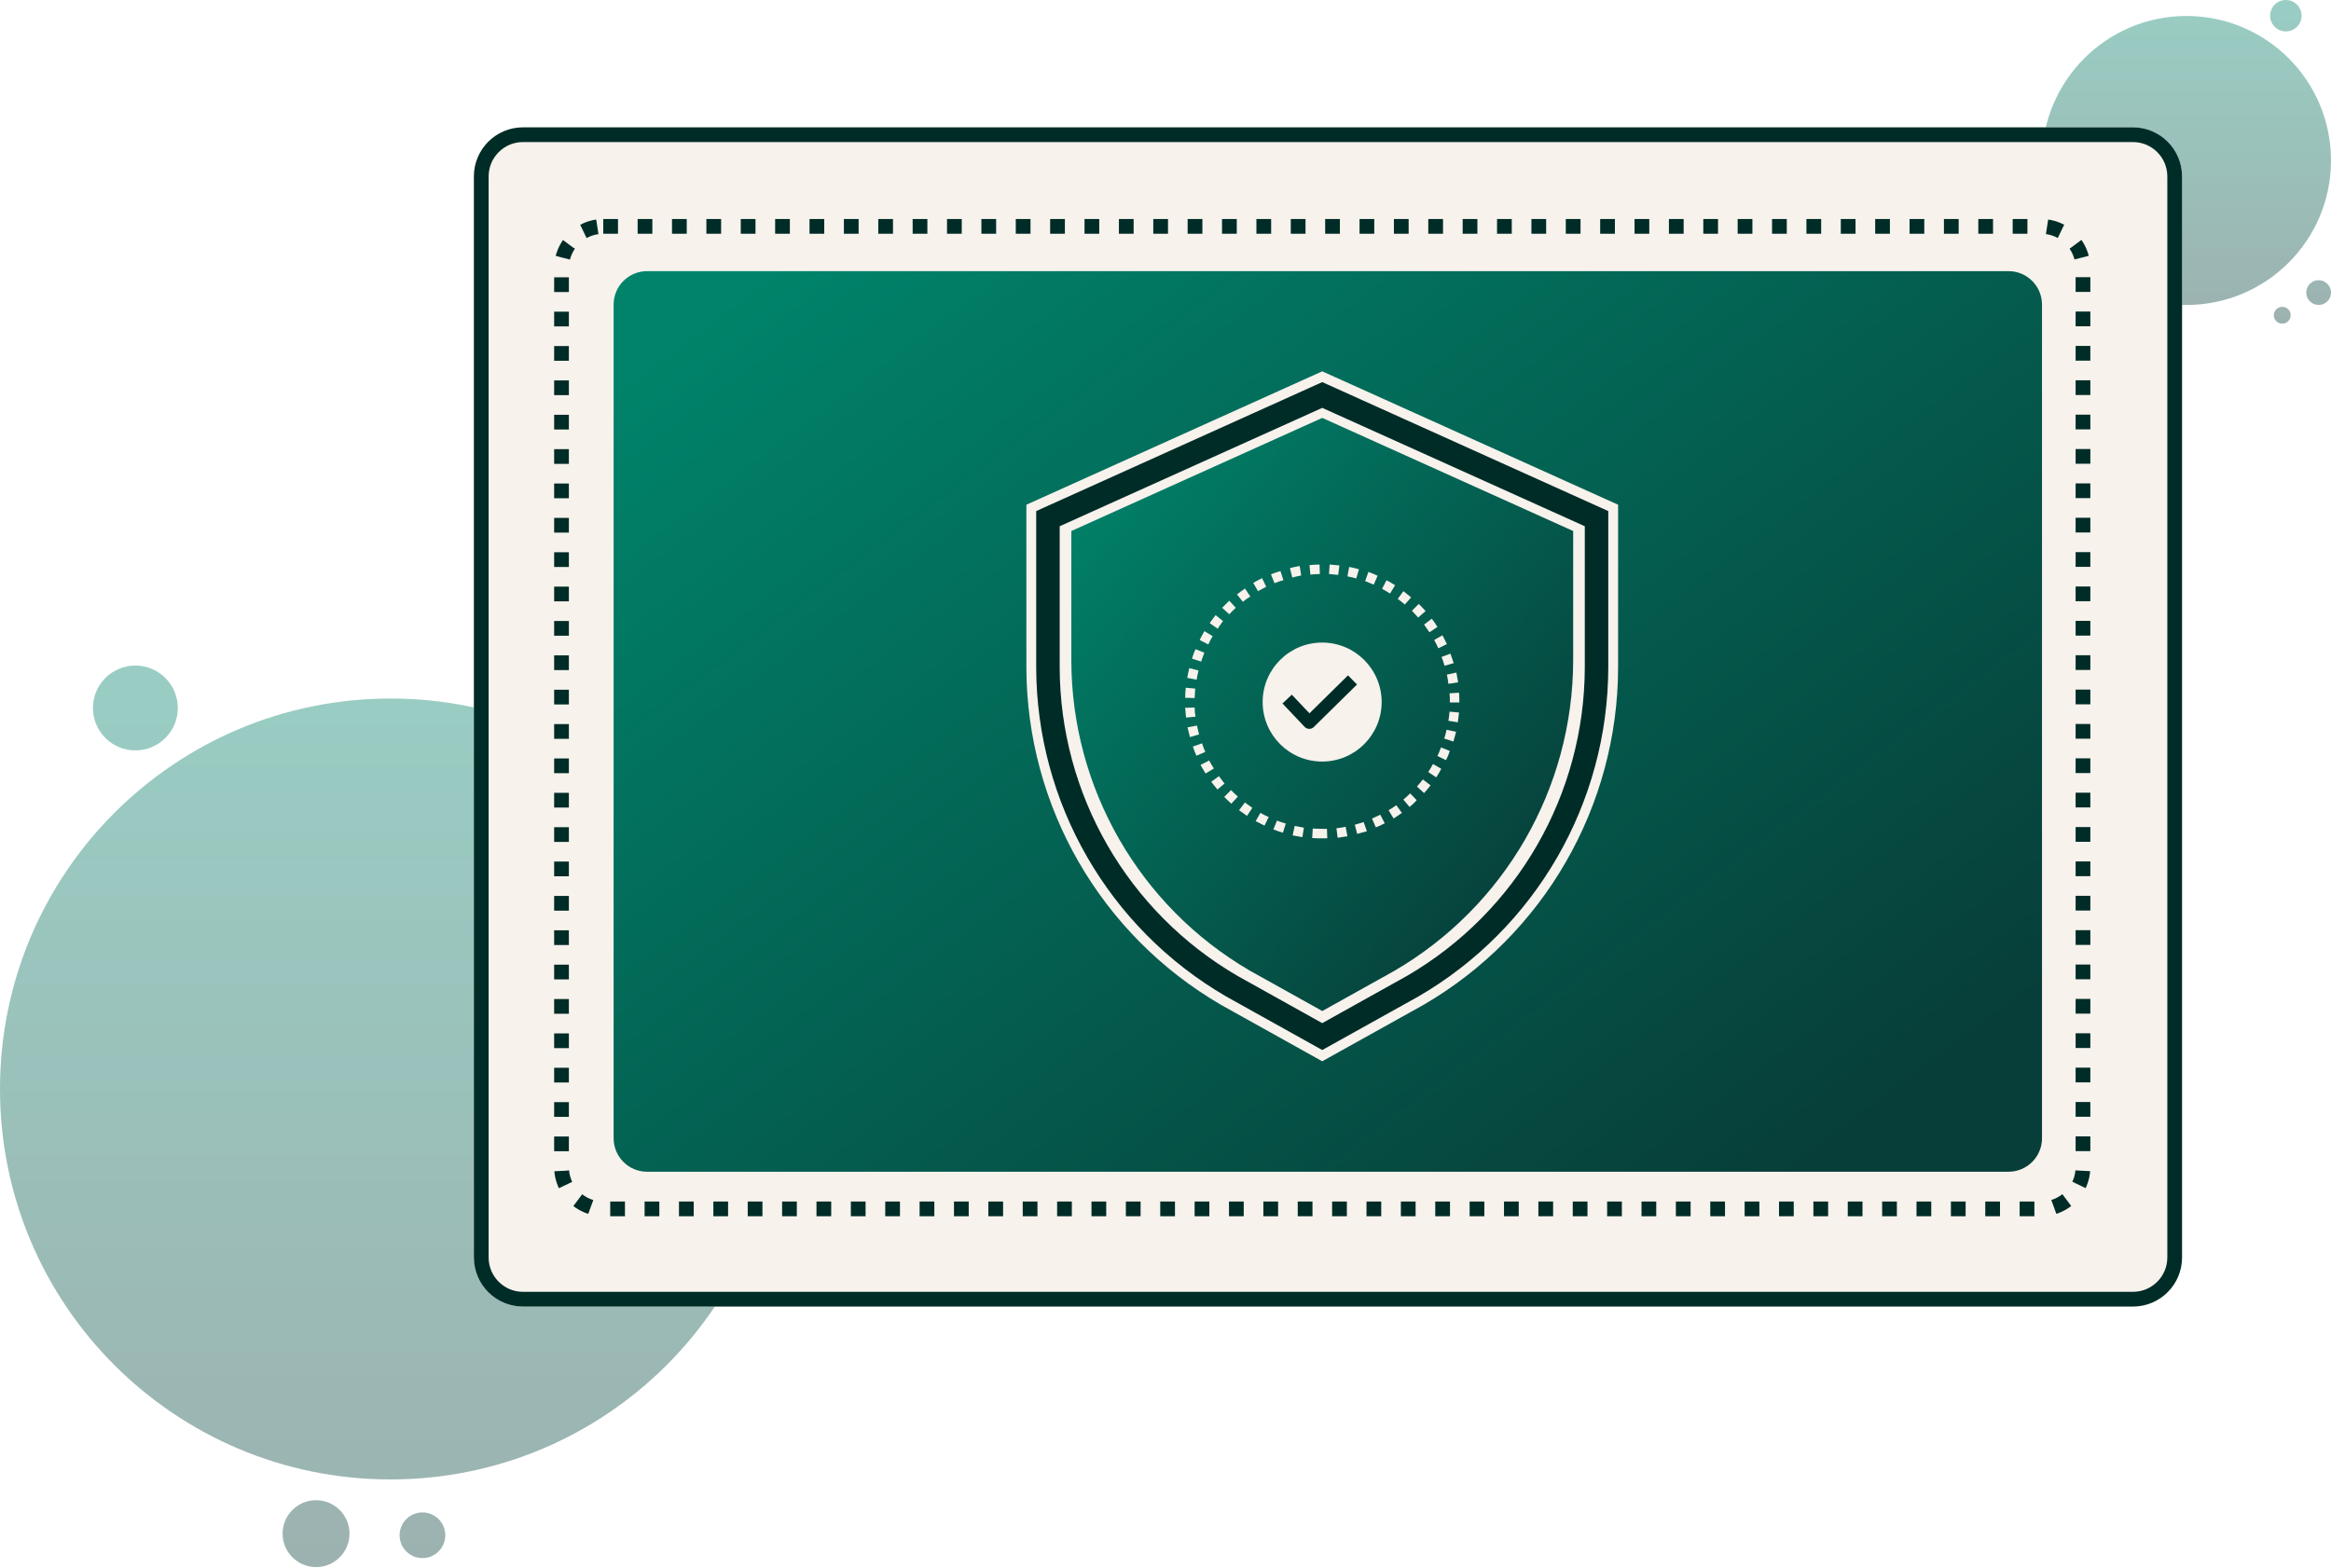
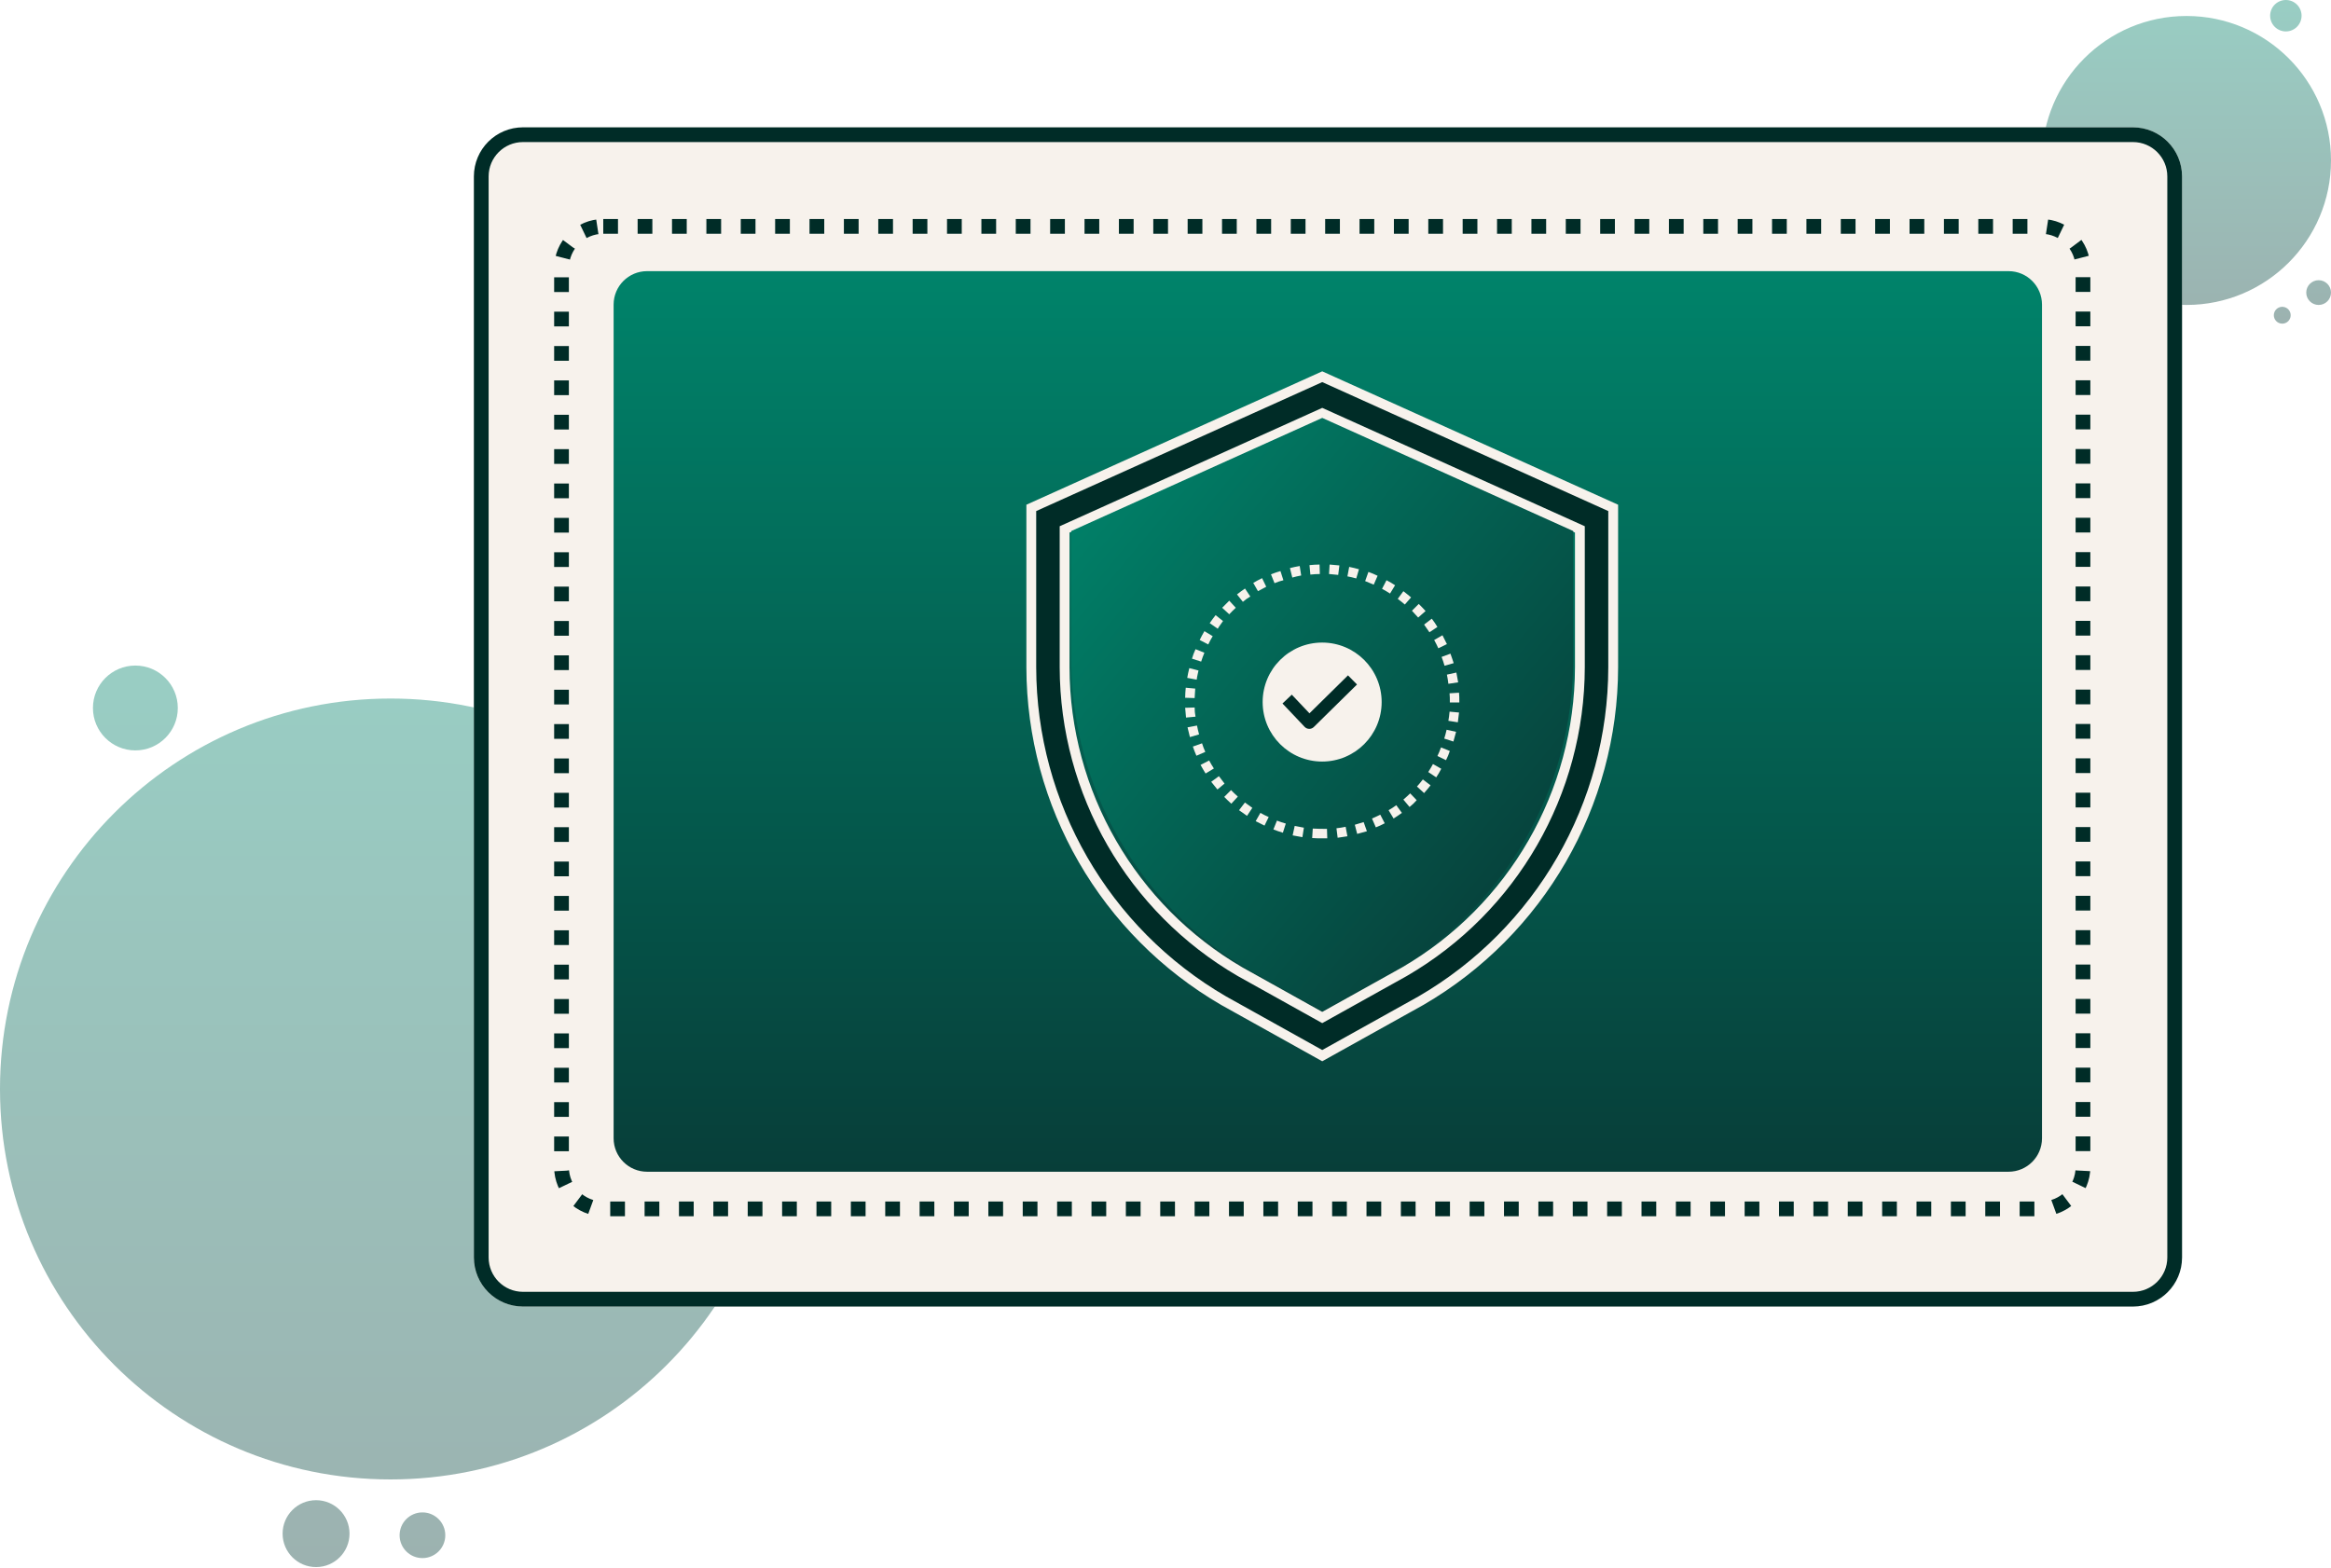
<svg xmlns="http://www.w3.org/2000/svg" xmlns:xlink="http://www.w3.org/1999/xlink" width="237.329" height="159.585" viewBox="0 0 237.329 159.585">
  <defs>
    <linearGradient id="linear-gradient" x1="0.5" x2="0.5" y2="1" gradientUnits="objectBoundingBox">
      <stop offset="0" stop-color="#00836a" />
      <stop offset="1" stop-color="#073e39" />
    </linearGradient>
    <linearGradient id="linear-gradient-3" x1="0.045" y1="0.069" x2="0.964" y2="0.844" xlink:href="#linear-gradient" />
    <linearGradient id="linear-gradient-4" x1="0.091" x2="0.938" y2="0.832" xlink:href="#linear-gradient" />
  </defs>
  <g id="illustration" transform="translate(-40 -496.569)">
    <path id="Union_23" data-name="Union 23" d="M28.773,88.4a3.406,3.406,0,1,1,3.406,3.406A3.406,3.406,0,0,1,28.773,88.4Zm11.912.163a2.326,2.326,0,1,1,2.326,2.327A2.326,2.326,0,0,1,40.685,88.566ZM0,43.12A39.761,39.761,0,1,1,39.761,82.88,39.762,39.762,0,0,1,0,43.12ZM9.463,4.32A4.32,4.32,0,1,1,13.783,8.64,4.32,4.32,0,0,1,9.463,4.32Z" transform="translate(40 564.345)" opacity="0.4" fill="url(#linear-gradient)" />
    <path id="Union_22" data-name="Union 22" d="M24.254,32.933a.858.858,0,1,1,.21.026A.86.86,0,0,1,24.254,32.933Zm2.652-3.139a1.26,1.26,0,1,1,1.26,1.26A1.26,1.26,0,0,1,26.905,29.794ZM0,16.342A14.713,14.713,0,1,1,14.713,31.054,14.713,14.713,0,0,1,0,16.342ZM23.23,1.6a1.6,1.6,0,1,1,1.6,1.6A1.6,1.6,0,0,1,23.23,1.6Z" transform="translate(247.903 496.569)" opacity="0.4" fill="url(#linear-gradient)" />
    <g id="Rectangle_7601" data-name="Rectangle 7601" transform="translate(88.249 509.536)" fill="#f7f2ec" stroke="#002c27" stroke-width="1.5">
      <rect width="173.915" height="120.084" rx="5" stroke="none" />
      <rect x="0.75" y="0.75" width="172.415" height="118.584" rx="4.25" fill="none" />
    </g>
-     <path id="Path_27307" data-name="Path 27307" d="M142.168,91.847H3.538a3.407,3.407,0,0,1-3.4-3.4V3.538a3.407,3.407,0,0,1,3.4-3.4h138.63a3.407,3.407,0,0,1,3.4,3.4v84.91A3.407,3.407,0,0,1,142.168,91.847Z" transform="translate(102.337 524.043)" fill="url(#linear-gradient-3)" />
+     <path id="Path_27307" data-name="Path 27307" d="M142.168,91.847H3.538a3.407,3.407,0,0,1-3.4-3.4V3.538a3.407,3.407,0,0,1,3.4-3.4h138.63a3.407,3.407,0,0,1,3.4,3.4v84.91A3.407,3.407,0,0,1,142.168,91.847Z" transform="translate(102.337 524.043)" fill="url(#linear-gradient)" />
    <g id="Rectangle_7600" data-name="Rectangle 7600" transform="translate(96.42 518.874)" fill="none" stroke="#002c27" stroke-width="1.5" stroke-dasharray="1.5 2">
      <rect width="156.407" height="101.548" rx="5" stroke="none" />
      <rect x="0.75" y="0.75" width="154.907" height="100.048" rx="4.25" fill="none" />
    </g>
    <g id="Group_42833" data-name="Group 42833" transform="translate(145 534.931)">
      <g id="Group_42825" data-name="Group 42825" transform="translate(0 0)">
        <g id="Group_42824" data-name="Group 42824">
-           <path id="Path_28810" data-name="Path 28810" d="M29.623,308.841,0,322.2V338.43a39.349,39.349,0,0,0,19.594,33.958l10.029,5.591,10.053-5.6a39.337,39.337,0,0,0,19.57-33.944V322.2Z" transform="translate(0 -308.841)" fill="#f7f2ec" />
+           <path id="Path_28810" data-name="Path 28810" d="M29.623,308.841,0,322.2V338.43a39.349,39.349,0,0,0,19.594,33.958l10.029,5.591,10.053-5.6a39.337,39.337,0,0,0,19.57-33.944V322.2Z" transform="translate(0 -308.841)" fill="url(#linear-gradient)" />
        </g>
      </g>
    </g>
    <g id="Group_42826" data-name="Group 42826" transform="translate(145 534.931)">
      <g id="Group_42825-2" data-name="Group 42825" transform="translate(0 0)">
        <g id="Group_42824-2" data-name="Group 42824">
          <path id="Path_28810-2" data-name="Path 28810" d="M29.623,308.841,0,322.2V338.43a39.349,39.349,0,0,0,19.594,33.958l10.029,5.591,10.053-5.6a39.337,39.337,0,0,0,19.57-33.944V322.2Zm26.231,29.59A35.922,35.922,0,0,1,38,369.425l-8.377,4.67-8.353-4.657A35.933,35.933,0,0,1,3.392,338.431v-14.04l26.231-11.829,26.231,11.829v14.04Z" transform="translate(0 -308.841)" fill="#002c27" stroke="#f7f2ec" stroke-width="1" />
        </g>
      </g>
    </g>
    <g id="Group_42828" data-name="Group 42828" transform="translate(149.078 539.125)">
      <g id="Group_42827" data-name="Group 42827" transform="translate(0 0)">
        <path id="Path_28811" data-name="Path 28811" d="M41.112,325.915,15.566,337.434v13.171A36.624,36.624,0,0,0,33.714,382.19l7.4,4.124,7.306-4.072a36.663,36.663,0,0,0,18.24-31.636V337.434Z" transform="translate(-15.566 -325.915)" fill="url(#linear-gradient-4)" />
      </g>
    </g>
    <g id="Group_39721" data-name="Group 39721" transform="translate(1.394 38.915)">
      <g id="Group_39531" data-name="Group 39531" transform="translate(159.272 515.141)">
        <path id="Path_25556" data-name="Path 25556" d="M96.457,104.384c-.332,0-.663,0-1.025-.03l.06-.965c.482.03.965.03,1.447.03l.03.965Zm1.568-.06-.121-.965c.3-.03.633-.09.935-.151l.181.965C98.688,104.234,98.356,104.264,98.025,104.324Zm-3.587-.06-.995-.181.211-.965c.3.06.6.121.934.181Zm5.577-.332L99.773,103l.9-.271.332.934Q100.466,103.8,100.014,103.932Zm-7.566-.121c-.332-.09-.633-.211-.965-.332l.362-.9c.3.121.6.211.9.3Zm9.466-.543-.392-.9c.3-.121.573-.271.844-.392l.452.874A8.294,8.294,0,0,1,101.913,103.269Zm-11.335-.181-.9-.452.482-.844a7.346,7.346,0,0,0,.844.422Zm13.143-.723-.512-.844a7.013,7.013,0,0,0,.784-.512l.573.784C104.295,102,103.993,102.184,103.722,102.365ZM88.8,102.093c-.271-.181-.573-.392-.814-.573l.6-.784c.241.181.512.362.754.543Zm16.55-.9-.633-.754c.241-.211.482-.422.693-.633l.663.693A5.282,5.282,0,0,1,105.35,101.189ZM87.2,100.857c-.241-.211-.482-.452-.723-.693l.693-.693c.211.211.452.452.693.663Zm19.624-1.085-.723-.663c.211-.241.422-.482.6-.723l.784.6C107.279,99.26,107.038,99.531,106.827,99.772ZM85.786,99.41c-.211-.271-.422-.512-.633-.784l.784-.573c.181.241.392.512.573.754Zm22.277-1.236-.814-.543c.181-.271.332-.543.482-.814l.844.482A8.3,8.3,0,0,1,108.063,98.174ZM84.58,97.782c-.181-.271-.332-.573-.512-.874l.874-.452c.151.271.3.543.482.814Zm24.478-1.357L108.184,96a7.589,7.589,0,0,0,.362-.874l.9.362A6.164,6.164,0,0,1,109.058,96.426Zm-25.412-.452c-.121-.3-.271-.633-.362-.934l.934-.332a7.5,7.5,0,0,0,.332.874Zm26.166-1.447-.934-.3c.09-.3.181-.6.241-.9l.965.211Zm-26.829-.452c-.09-.332-.151-.663-.241-.995l.965-.181c.06.3.121.6.211.9Zm27.281-1.507-.965-.151c.06-.3.09-.633.121-.934l.965.09C110.354,91.874,110.294,92.236,110.264,92.567ZM82.59,92.085l-.09-.995.965-.03a4.908,4.908,0,0,0,.09.935Zm27.824-1.537h-.965v-.09a7.9,7.9,0,0,0-.03-.844l.965-.06c.03.3.03.6.03.9ZM83.465,90.1l-.965-.03c0-.332.03-.663.06-1.025l.965.09C83.495,89.462,83.495,89.794,83.465,90.1ZM109.3,88.648c-.03-.3-.09-.633-.151-.935l.965-.211.181.995Zm-25.623-.422-.965-.181c.06-.332.121-.663.211-.995l.935.241C83.8,87.593,83.706,87.925,83.676,88.226Zm25.232-1.417c-.09-.3-.181-.6-.3-.9l.9-.332c.121.3.211.633.332.965Zm-24.779-.422-.935-.3a6.28,6.28,0,0,1,.362-.965l.9.362C84.339,85.785,84.218,86.086,84.128,86.388Zm24.146-1.357c-.121-.271-.271-.573-.422-.844l.844-.482.452.9Zm-23.423-.392-.874-.452c.151-.3.3-.6.482-.9l.844.512A7.85,7.85,0,0,0,84.851,84.639ZM107.37,83.4c-.181-.271-.362-.512-.543-.784l.784-.6a8.29,8.29,0,0,1,.573.844Zm-21.554-.362L85,82.469c.181-.271.392-.543.6-.814l.754.6C86.178,82.529,85.967,82.77,85.816,83.042ZM106.224,81.9c-.211-.241-.422-.452-.633-.693l.693-.693c.241.241.482.482.693.723Zm-19.233-.332-.723-.663.723-.723.663.723C87.414,81.112,87.2,81.353,86.992,81.564Zm17.876-.995c-.241-.211-.482-.392-.723-.573l.573-.784c.271.211.543.422.784.633ZM88.378,80.3l-.6-.754c.271-.211.543-.422.814-.6l.543.814A4.333,4.333,0,0,0,88.378,80.3Zm14.982-.844c-.271-.181-.543-.332-.814-.482L103,78.1a8.306,8.306,0,0,1,.874.512Zm-13.445-.241-.482-.844c.3-.181.6-.332.9-.482l.422.874C90.458,78.912,90.187,79.062,89.916,79.213ZM101.7,78.55c-.271-.121-.573-.241-.874-.362l.332-.934a8.682,8.682,0,0,1,.935.392ZM91.6,78.4l-.362-.9a9.059,9.059,0,0,1,.965-.332l.3.934A5.307,5.307,0,0,0,91.6,78.4Zm8.32-.482c-.3-.09-.6-.151-.9-.211l.181-.965c.332.06.663.151.995.241Zm-6.511-.09-.241-.965c.332-.09.663-.151.995-.211l.151.965C94.015,77.676,93.714,77.736,93.413,77.826Zm4.673-.271-.934-.09.06-.965.995.09Zm-2.834-.03-.09-.965c.332-.03.663-.06,1.025-.06l.03.965C95.884,77.465,95.583,77.495,95.251,77.525Z" transform="translate(-82.5 -76.5)" fill="#f7f2ec" />
      </g>
      <circle id="Ellipse_2006" data-name="Ellipse 2006" cx="6.058" cy="6.058" r="6.058" transform="translate(167.162 523.089)" fill="#f7f2ec" />
      <g id="Group_39631" data-name="Group 39631" transform="translate(169.181 526.428)">
        <g id="Group_39609" data-name="Group 39609" transform="translate(0 0)">
          <g id="Group_39608" data-name="Group 39608" transform="translate(0 0)">
            <path id="Path_25590" data-name="Path 25590" d="M457.714,166.677l-3.923,3.866-1.8-1.9-.946.9,2.257,2.383a.652.652,0,0,0,.462.2h.011a.651.651,0,0,0,.457-.187l4.4-4.332Z" transform="translate(-451.044 -166.677)" fill="#002c27" />
          </g>
        </g>
      </g>
    </g>
  </g>
</svg>
